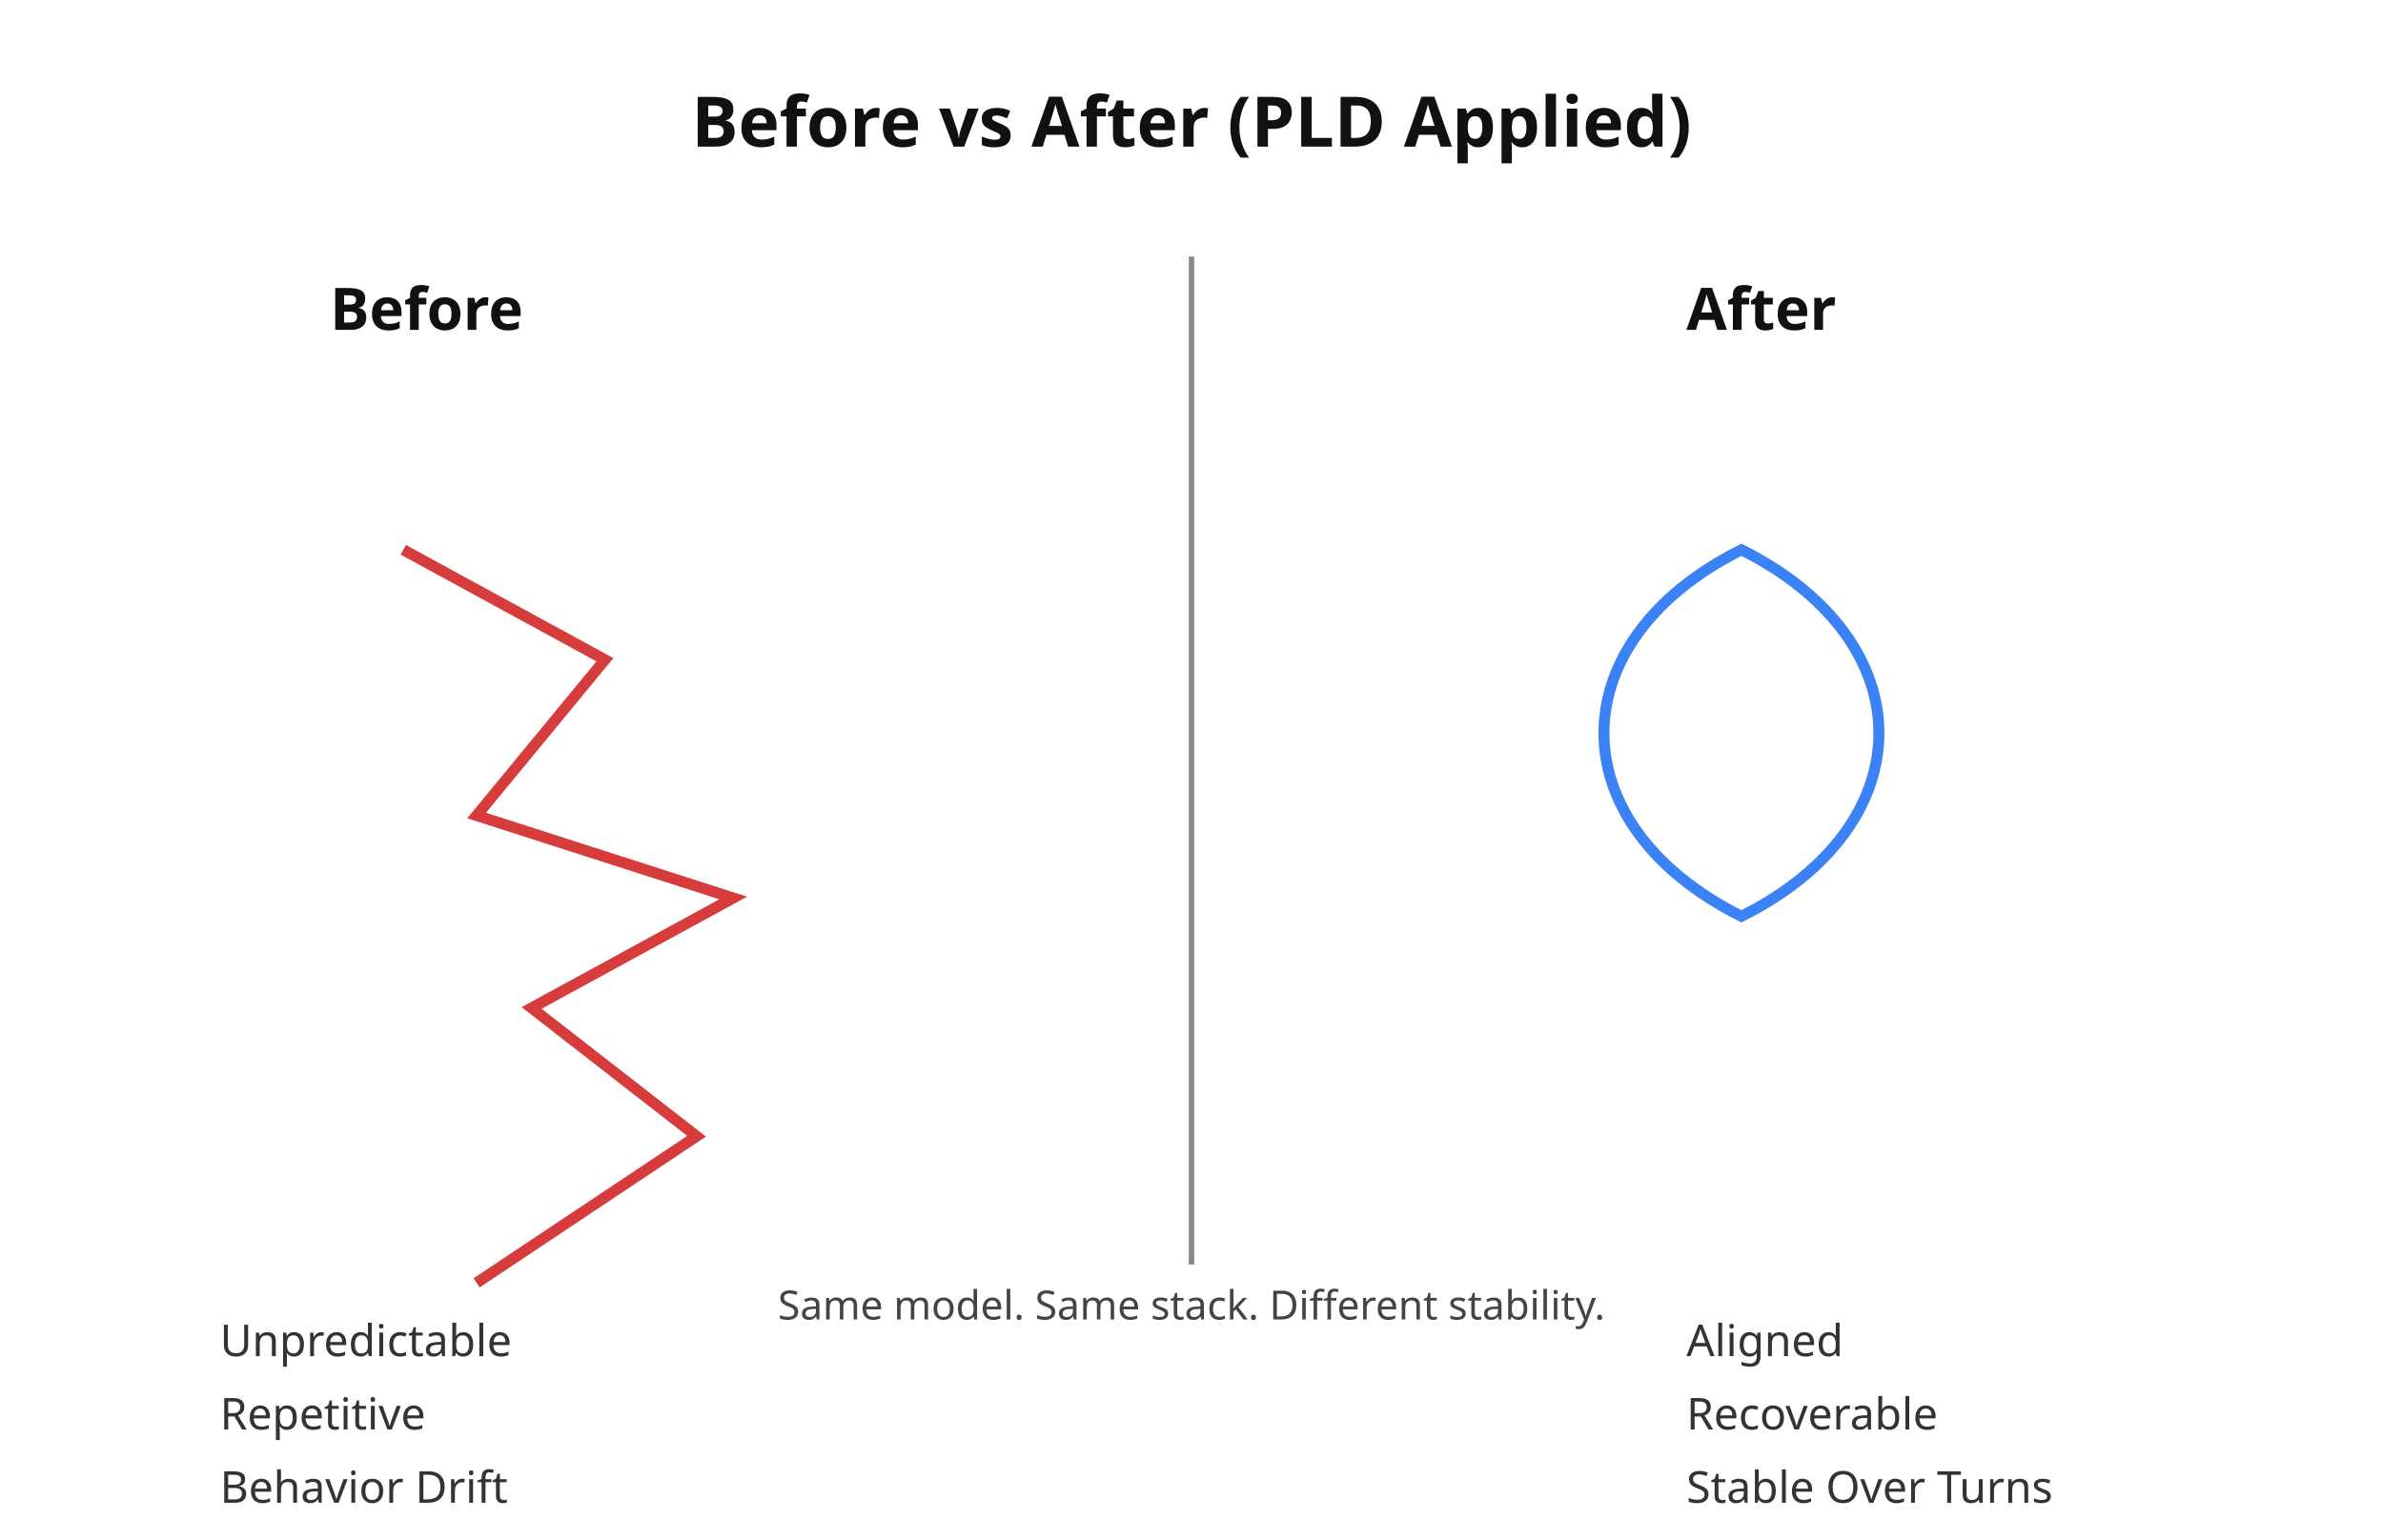
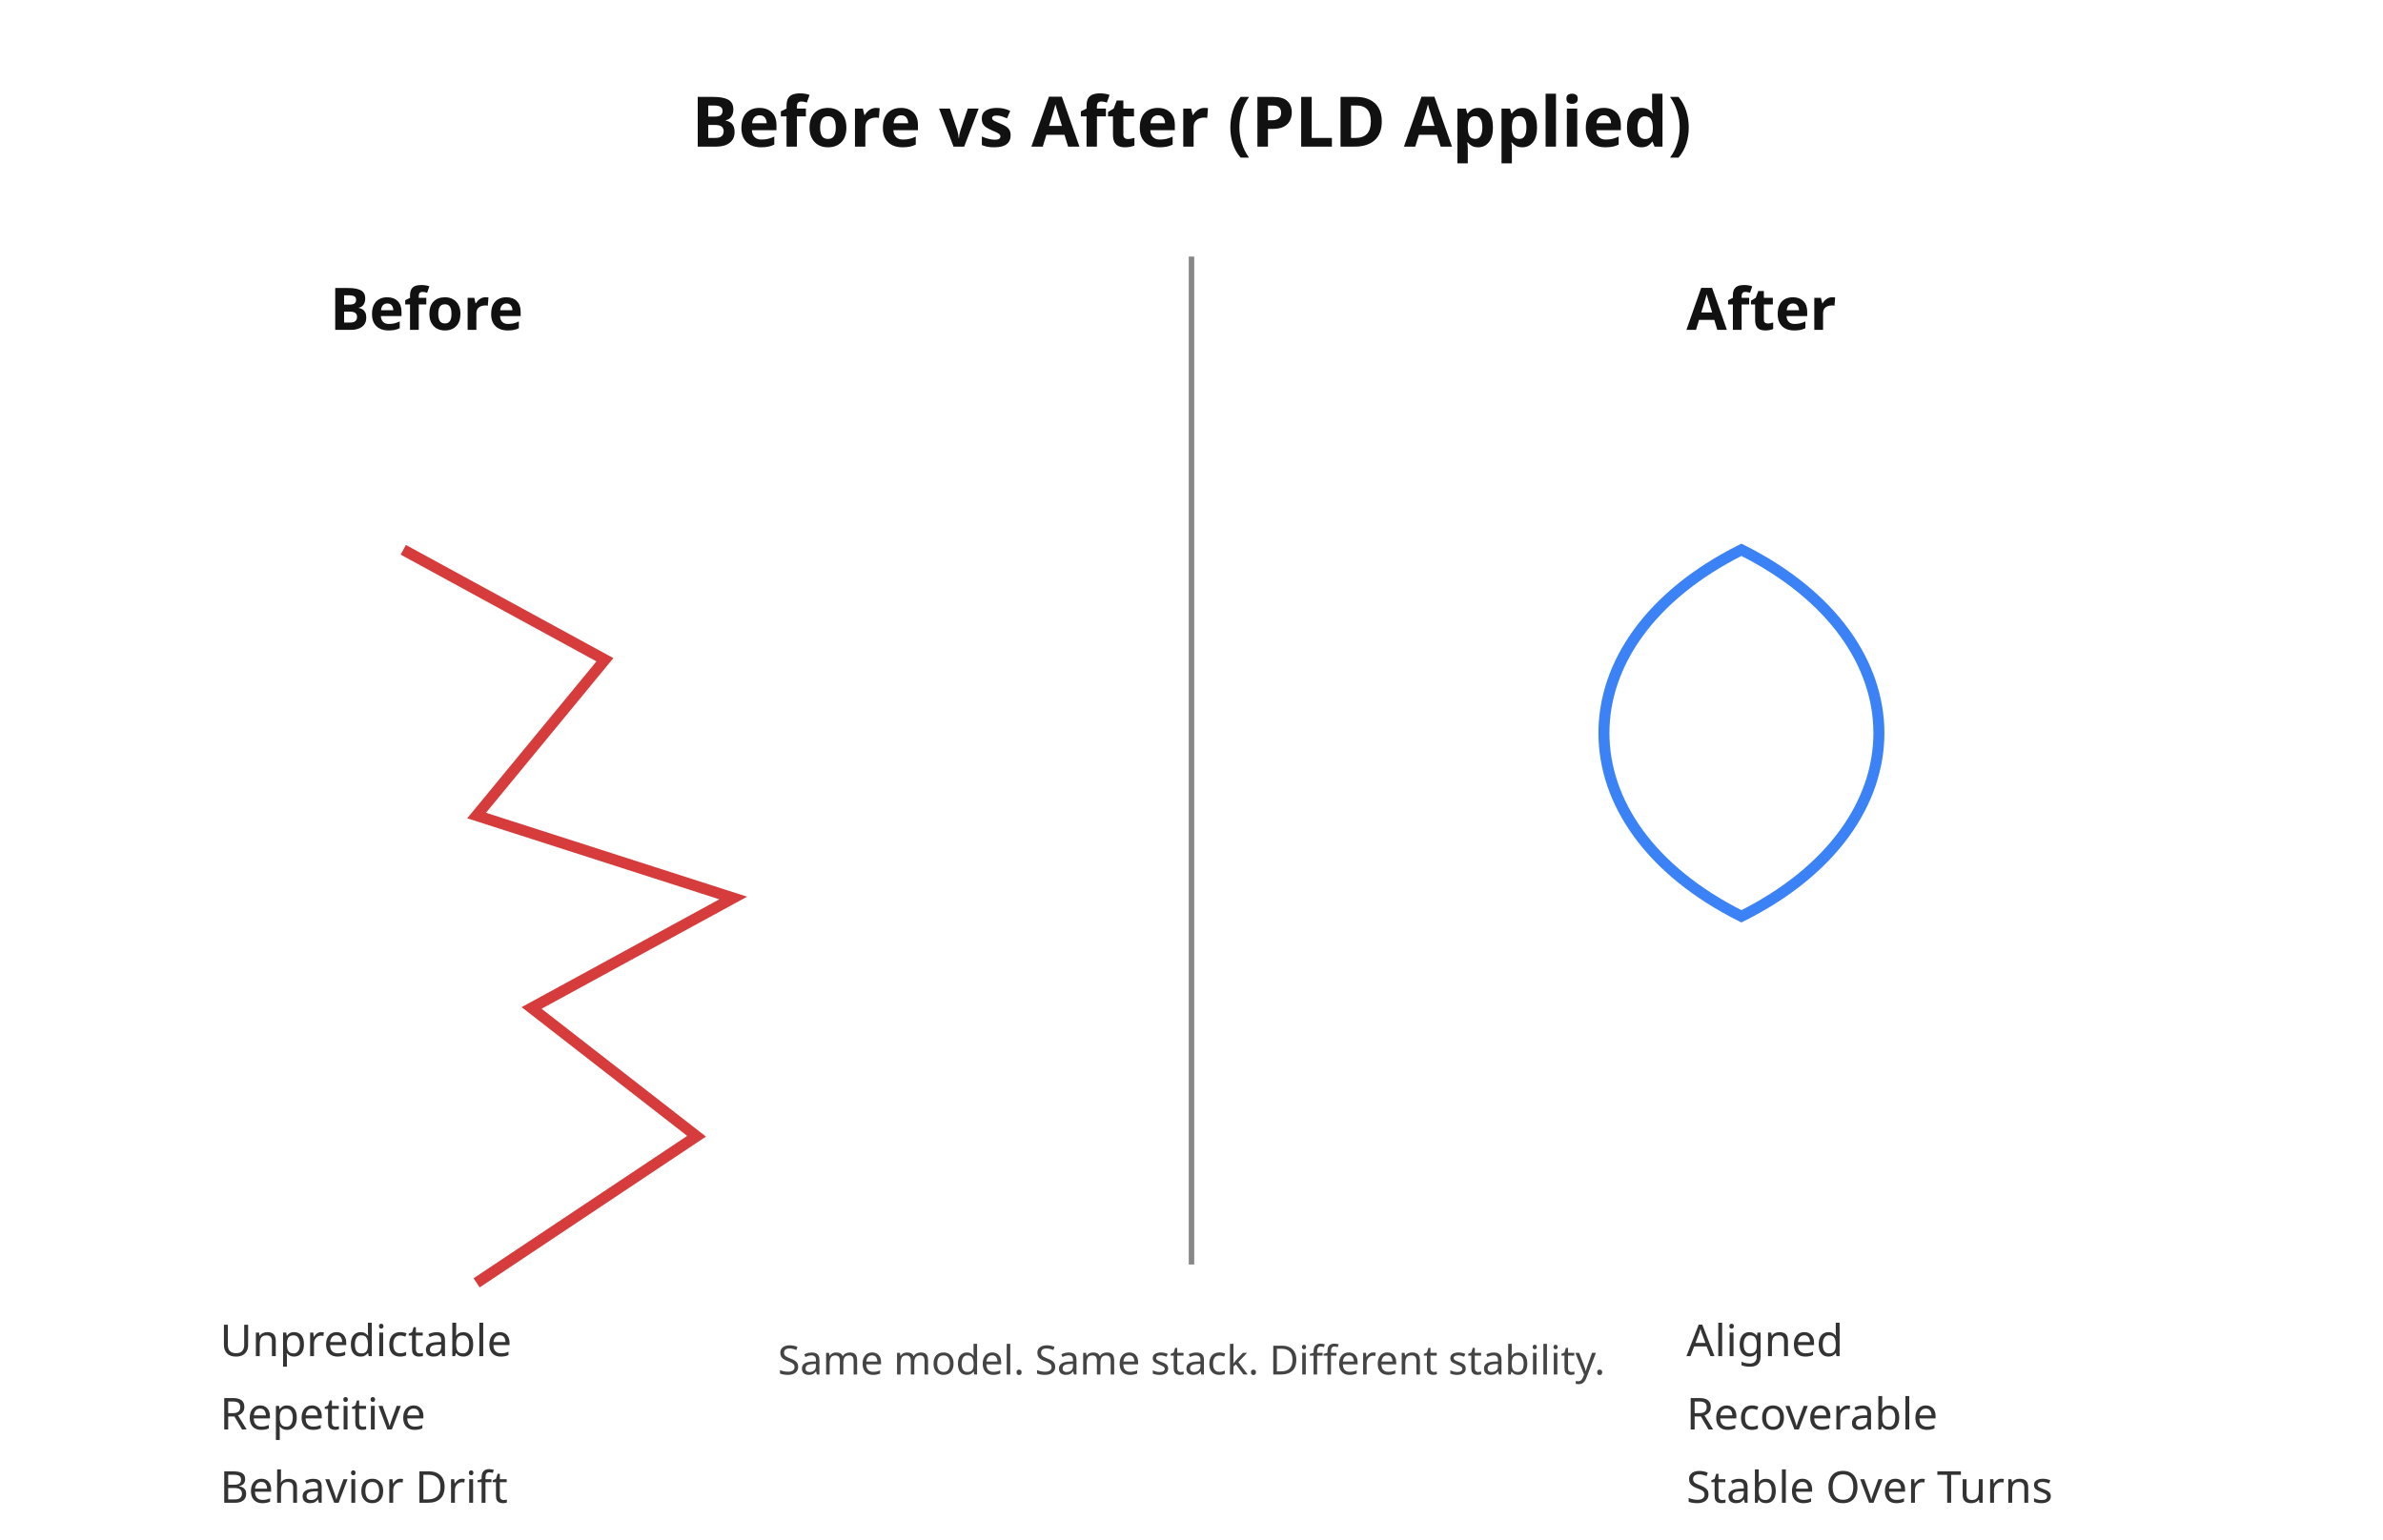
<svg xmlns="http://www.w3.org/2000/svg" width="1300" height="840" viewBox="0 0 1300 840">
  <style>
    .title { font-family: sans-serif; font-size: 38px; font-weight: 600; fill: #111; }
    .section { font-family: sans-serif; font-size: 32px; font-weight: 600; fill: #111; }
    .label { font-family: sans-serif; font-size: 24px; fill: #333; }
    .caption { font-family: sans-serif; font-size: 22px; fill: #444; }
    .before-line { stroke: #D63C3C; stroke-width: 6; fill: none; }
    .after-line { stroke: #3B82F6; stroke-width: 6; fill: none; }
    .divider { stroke: #888; stroke-width: 3; }
  </style>
  <text x="650" y="80" text-anchor="middle" class="title">
    Before vs After (PLD Applied)
  </text>
  <line x1="650" y1="140" x2="650" y2="690" class="divider" />
  <text x="180" y="180" class="section">Before</text>
  <polyline class="before-line" points="220,300 330,360 260,445 400,490 290,550 380,620 260,700" />
  <text x="120" y="740" class="label">Unpredictable</text>
  <text x="120" y="780" class="label">Repetitive</text>
  <text x="120" y="820" class="label">Behavior Drift</text>
  <text x="920" y="180" class="section">After</text>
  <path class="after-line" d="M950,300         C1050,350 1050,450 950,500         C850,450 850,350 950,300 Z" />
  <text x="920" y="740" class="label">Aligned</text>
  <text x="920" y="780" class="label">Recoverable</text>
  <text x="920" y="820" class="label">Stable Over Turns</text>
-   <text x="650" y="720" text-anchor="middle" class="caption">
+   <text x="650" y="750" text-anchor="middle" class="caption">
    Same model. Same stack. Different stability.
  </text>
</svg>
